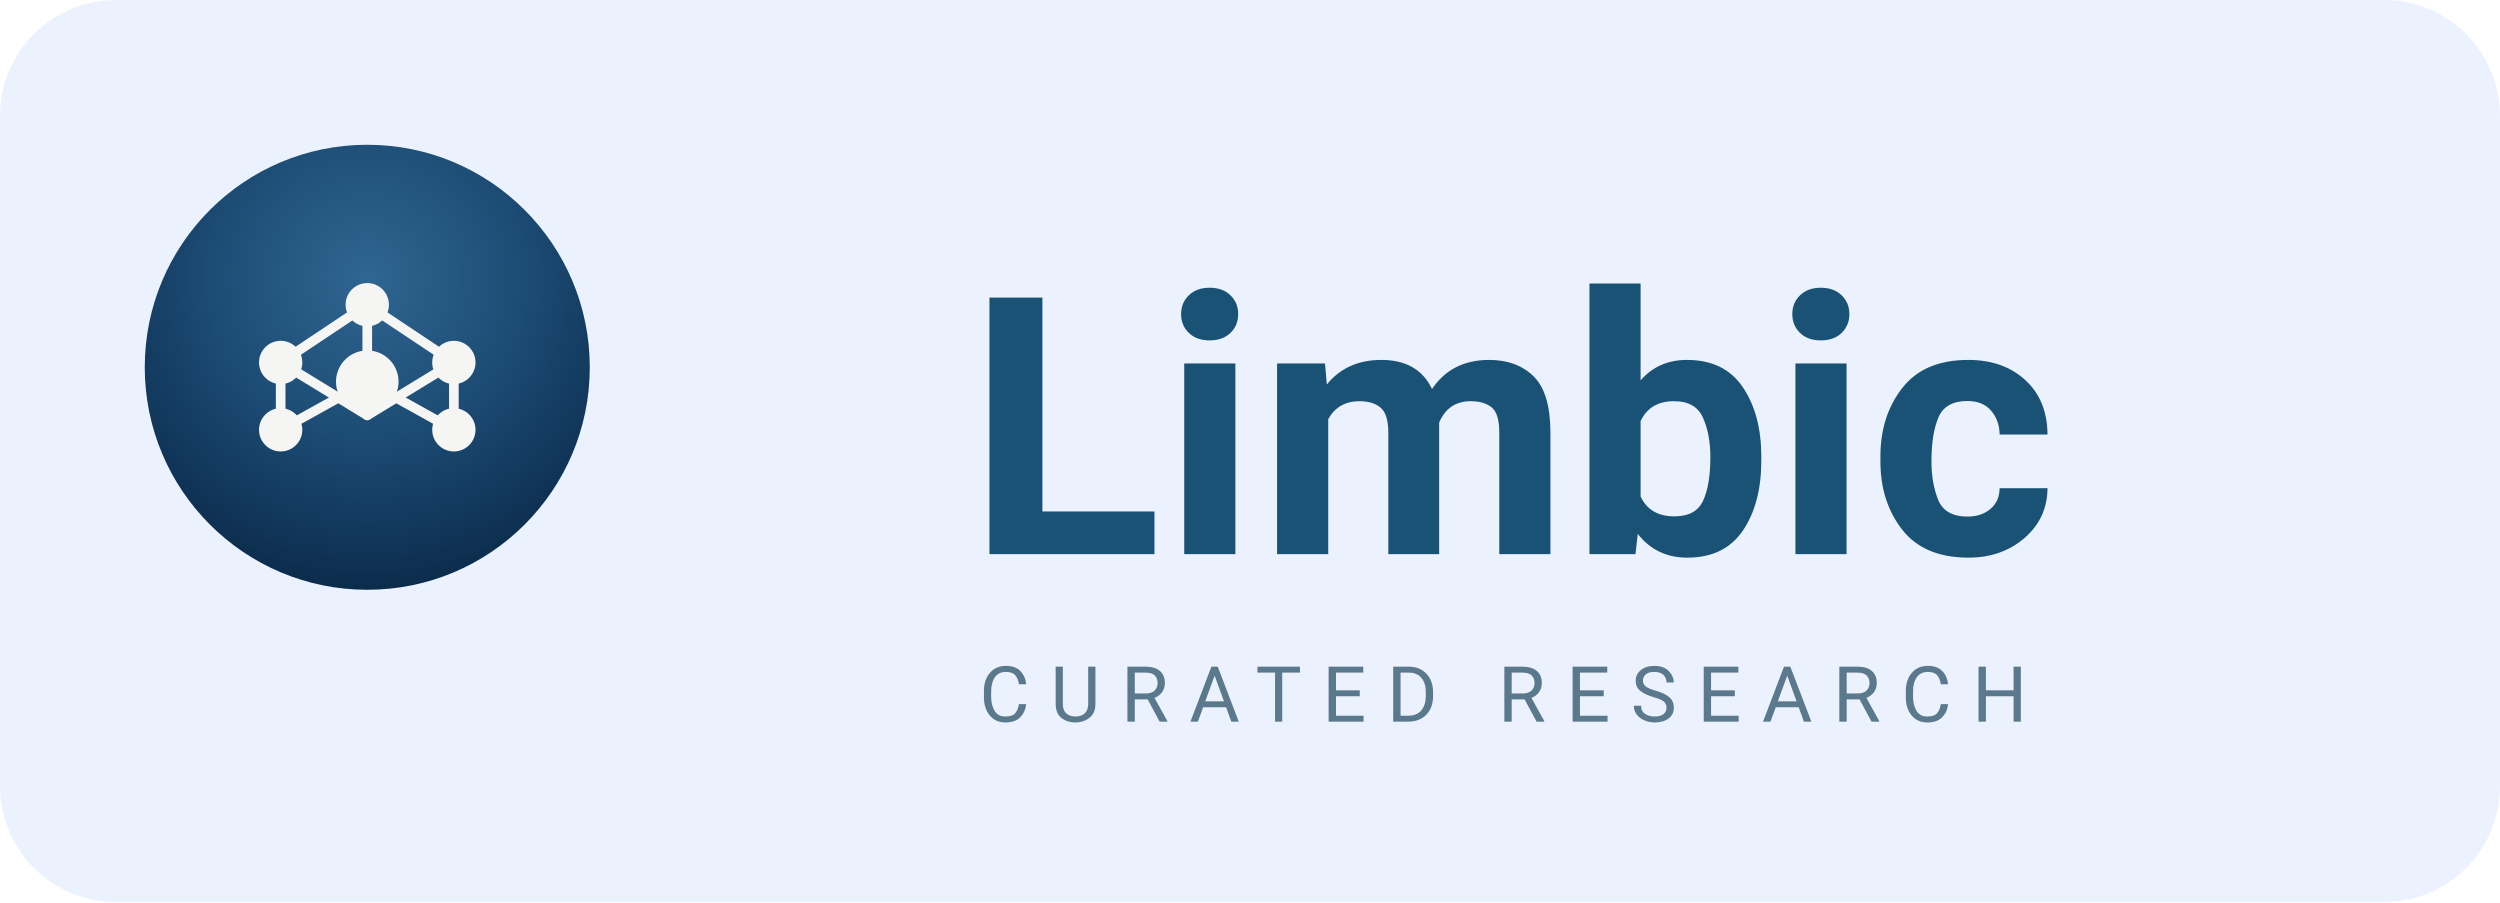
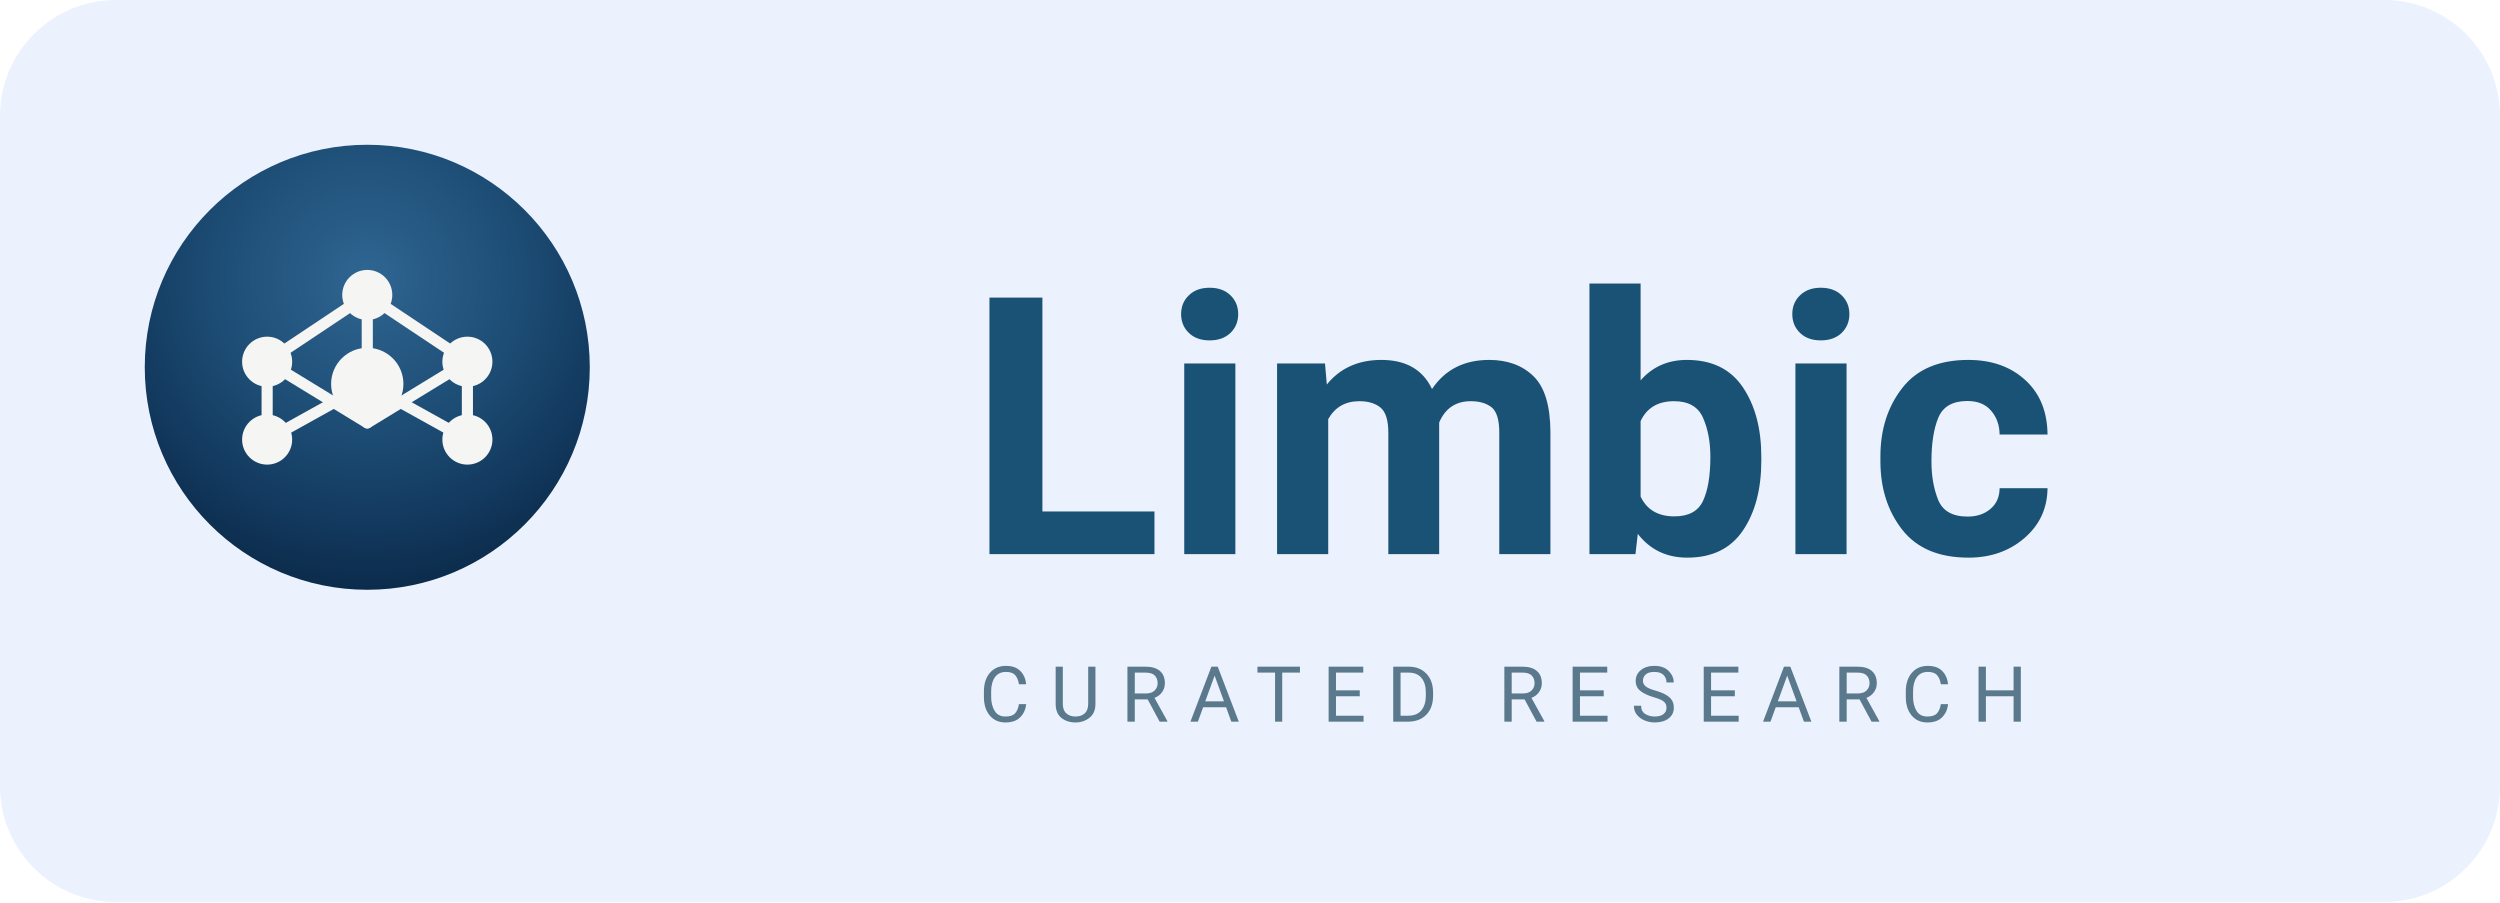
<svg xmlns="http://www.w3.org/2000/svg" viewBox="0 0 388 140" width="388" height="140" role="img" aria-label="Limbic — Curated Research">
  <defs>
    <radialGradient id="g" cx="50%" cy="30%" r="75%">
      <stop offset="0%" stop-color="#2F6692" />
      <stop offset="45%" stop-color="#1D4D75" />
      <stop offset="75%" stop-color="#12385D" />
      <stop offset="100%" stop-color="#092744" />
    </radialGradient>
  </defs>
  <rect x="0" y="0" width="388" height="140" rx="18" fill="#DBE7FB" fill-opacity="0.55" />
  <g transform="translate(22 22) scale(0.233333)">
    <circle cx="150" cy="150" r="148" fill="url(#g)" />
-     <svg x="54" y="86" width="192" height="128" viewBox="0 0 600 400">
+     <svg x="39" y="76" width="222" height="148" viewBox="0 0 600 400">
      <g stroke="#F5F5F3" stroke-width="20" stroke-linecap="round" stroke-linejoin="round" fill="none">
        <path d="M300 70 L120 190 L300 300 L480 190 Z" />
        <path d="M300 70 L300 300" />
        <path d="M120 190 L120 330" />
        <path d="M480 190 L480 330" />
        <path d="M120 330 L300 230 L480 330" />
      </g>
      <g fill="#F5F5F3">
        <circle cx="300" cy="70" r="45" />
        <circle cx="120" cy="190" r="45" />
        <circle cx="480" cy="190" r="45" />
        <circle cx="300" cy="230" r="65" />
        <circle cx="120" cy="330" r="45" />
        <circle cx="480" cy="330" r="45" />
      </g>
    </svg>
  </g>
  <text x="150" y="86" font-family="ui-sans-serif, system-ui, -apple-system, Segoe UI, Roboto, Helvetica, Arial" font-size="56" font-weight="750" fill="#1A5276">Limbic</text>
  <text x="152" y="112" font-family="ui-sans-serif, system-ui, -apple-system, Segoe UI, Roboto, Helvetica, Arial" font-size="12" letter-spacing="3.2" fill="#4B6B80" opacity="0.9">CURATED RESEARCH</text>
</svg>
